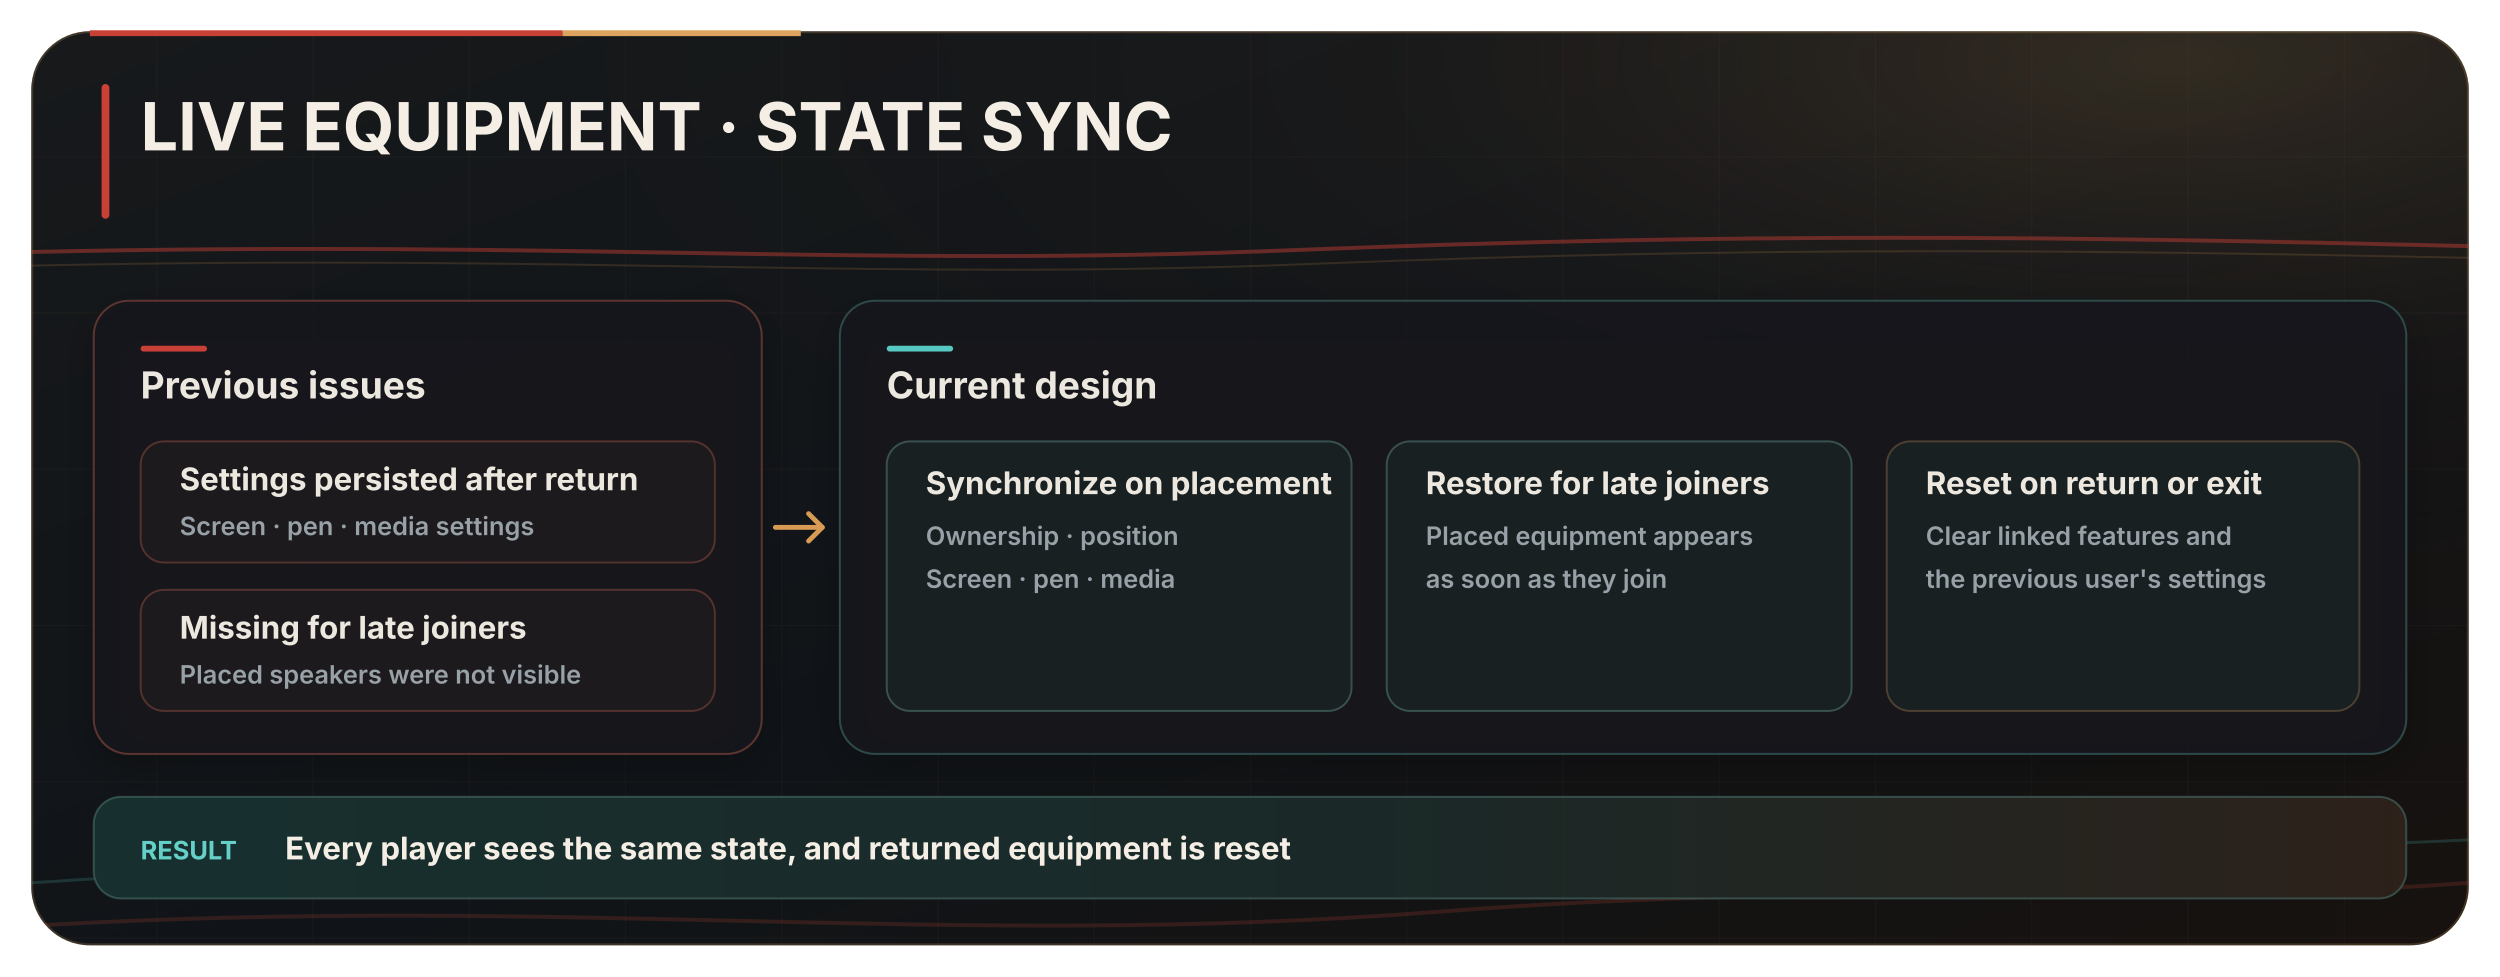
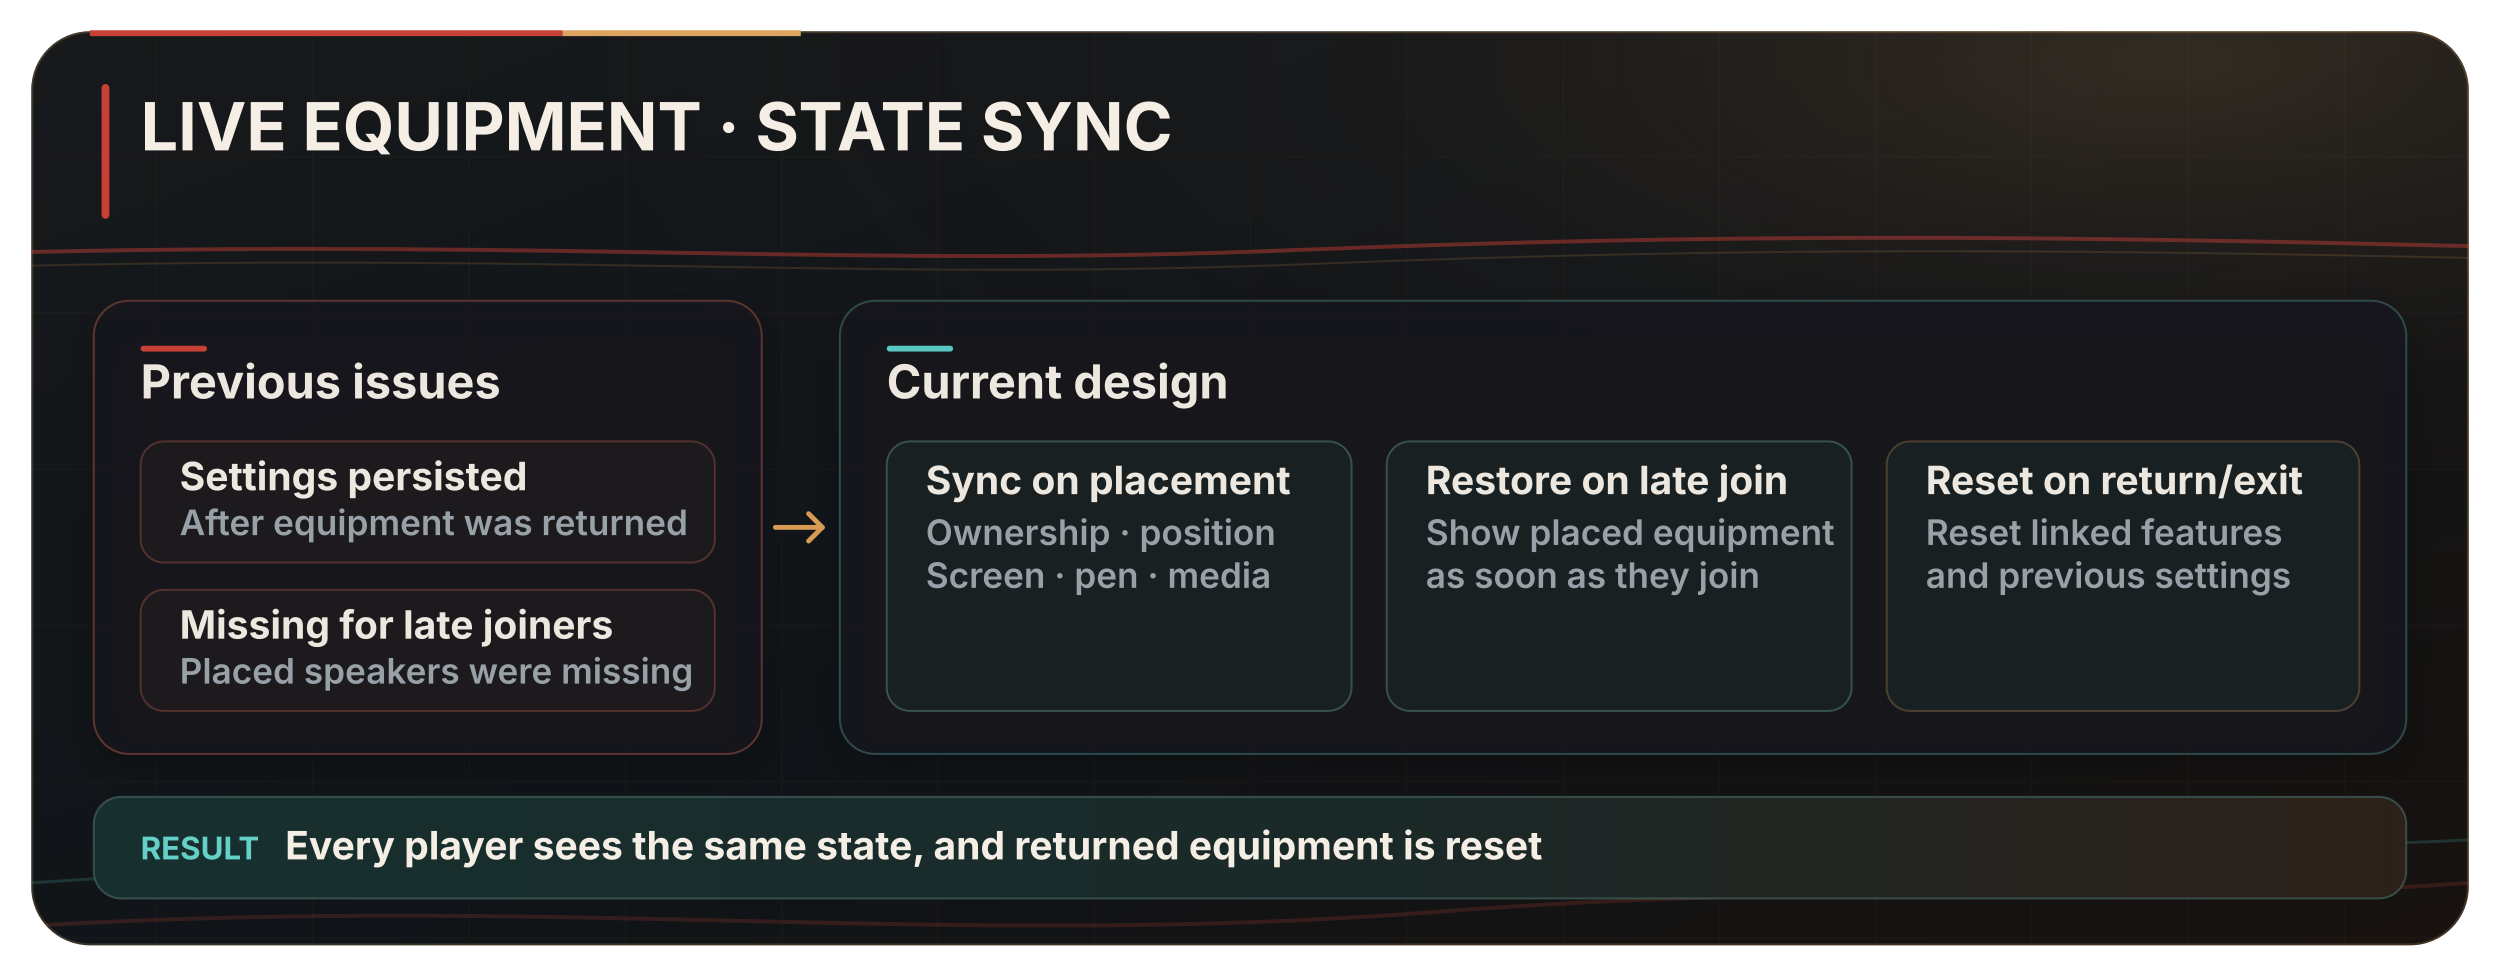
<svg xmlns="http://www.w3.org/2000/svg" width="1280" height="500" viewBox="0 0 1280 500" role="img" aria-labelledby="title desc">
  <defs>
    <linearGradient id="panelBackground" x1="0" y1="0" x2="1" y2="1">
      <stop offset="0" stop-color="#17191b" />
      <stop offset="0.55" stop-color="#101418" />
      <stop offset="1" stop-color="#17120f" />
    </linearGradient>
    <radialGradient id="stationLight" cx="88%" cy="3%" r="76%">
      <stop offset="0" stop-color="#d69a50" stop-opacity="0.17" />
      <stop offset="0.42" stop-color="#a46531" stop-opacity="0.045" />
      <stop offset="1" stop-color="#000000" stop-opacity="0" />
    </radialGradient>
    <linearGradient id="resultBar" x1="0" y1="0" x2="1" y2="0">
      <stop offset="0" stop-color="#17302f" />
      <stop offset="0.55" stop-color="#1a2928" />
      <stop offset="1" stop-color="#2d211a" />
    </linearGradient>
    <pattern id="streetGrid" width="80" height="80" patternUnits="userSpaceOnUse">
      <path d="M80 0H0V80" fill="none" stroke="#e9c08a" stroke-opacity="0.035" />
    </pattern>
    <filter id="cardShadow" x="-8%" y="-12%" width="116%" height="130%">
      <feDropShadow dx="0" dy="7" stdDeviation="10" flood-color="#000000" flood-opacity="0.24" />
    </filter>
    <clipPath id="panelClip">
      <rect x="16" y="16" width="1248" height="468" rx="30" />
    </clipPath>
    <style>
      text { font-family: Inter, "Segoe UI", sans-serif; }
      .title { fill: #f4eee5; font-size: 34px; font-weight: 750; }
-       .section { fill: #ede8df; font-size: 19px; font-weight: 700; }
-       .item-title { fill: #ede8df; font-size: 16px; font-weight: 700; }
-       .item-body { fill: #97a1a7; font-size: 13px; font-weight: 600; }
-       .result-label { fill: #64d0c8; font-size: 13px; font-weight: 750; }
-       .result-text { fill: #f4eee5; font-size: 16px; font-weight: 700; }
+       .section { fill: #ede8df; font-size: 24px; font-weight: 700; }
+       .item-title { fill: #ede8df; font-size: 20px; font-weight: 700; }
+       .item-body { fill: #97a1a7; font-size: 18px; font-weight: 600; }
+       .result-label { fill: #64d0c8; font-size: 16px; font-weight: 750; }
+       .result-text { fill: #f4eee5; font-size: 20px; font-weight: 700; }
    </style>
  </defs>
  <g clip-path="url(#panelClip)">
    <rect x="16" y="16" width="1248" height="468" rx="30" fill="url(#panelBackground)" />
    <rect x="16" y="16" width="1248" height="468" rx="30" fill="url(#stationLight)" />
    <rect x="16" y="16" width="1248" height="468" rx="30" fill="url(#streetGrid)" />
    <path d="M16 129 C290 123 445 137 664 128 C890 119 1055 121 1264 126" fill="none" stroke="#a83831" stroke-opacity="0.56" stroke-width="2" />
    <path d="M16 136 C295 130 456 144 675 135 C902 126 1068 128 1264 132" fill="none" stroke="#df9d53" stroke-opacity="0.16" />
    <path d="M16 452 C300 432 483 469 721 447 C943 427 1088 439 1264 430" fill="none" stroke="#54c9c2" stroke-opacity="0.18" stroke-width="1.5" />
    <path d="M16 474 C292 458 484 486 734 467 C951 450 1110 464 1264 452" fill="none" stroke="#b34236" stroke-opacity="0.22" stroke-width="2" />
  </g>
  <rect x="16.5" y="16.5" width="1247" height="467" rx="29.5" fill="none" stroke="#b98a55" stroke-opacity="0.26" />
  <path d="M46 17 H288" stroke="#c74137" stroke-width="3" />
  <path d="M288 17 H410" stroke="#dca45f" stroke-width="3" />
  <rect x="52" y="43" width="4" height="69" rx="2" fill="#c84036" />
  <text x="72" y="77" class="title">LIVE EQUIPMENT · STATE SYNC</text>
  <g filter="url(#cardShadow)">
    <rect x="48" y="154" width="342" height="232" rx="18" fill="#17171a" fill-opacity="0.97" stroke="#6b3c35" stroke-opacity="0.82" />
    <rect x="430" y="154" width="802" height="232" rx="18" fill="#14191d" fill-opacity="0.97" stroke="#355553" stroke-opacity="0.82" />
  </g>
  <rect x="72" y="177" width="34" height="3" rx="1.5" fill="#c84036" />
  <text x="72" y="204" class="section">Previous issues</text>
  <rect x="72" y="226" width="294" height="62" rx="12" fill="#1c1a1c" stroke="#6b3c35" stroke-opacity="0.72" />
-   <text x="92" y="251" class="item-title">Settings persisted after return</text>
-   <text x="92" y="274" class="item-body">Screen · pen · media settings</text>
+   <text x="92" y="251" class="item-title">Settings persisted</text>
+   <text x="92" y="274" class="item-body">After equipment was returned</text>
  <rect x="72" y="302" width="294" height="62" rx="12" fill="#1c1a1c" stroke="#6b3c35" stroke-opacity="0.72" />
  <text x="92" y="327" class="item-title">Missing for late joiners</text>
-   <text x="92" y="350" class="item-body">Placed speakers were not visible</text>
+   <text x="92" y="350" class="item-body">Placed speakers were missing</text>
  <path d="M397 270 H421" stroke="#d79b54" stroke-width="2.5" stroke-linecap="round" />
  <path d="M414 263 L421 270 L414 277" fill="none" stroke="#d79b54" stroke-width="2.5" stroke-linecap="round" stroke-linejoin="round" />
  <rect x="454" y="177" width="34" height="3" rx="1.5" fill="#58c9c2" />
  <text x="454" y="204" class="section">Current design</text>
  <rect x="454" y="226" width="238" height="138" rx="12" fill="#192022" stroke="#42615e" stroke-opacity="0.78" />
-   <text x="474" y="253" class="item-title">Synchronize on placement</text>
+   <text x="474" y="253" class="item-title">Sync on placement</text>
  <text x="474" y="279" class="item-body">Ownership · position</text>
  <text x="474" y="301" class="item-body">Screen · pen · media</text>
  <rect x="710" y="226" width="238" height="138" rx="12" fill="#192022" stroke="#42615e" stroke-opacity="0.78" />
-   <text x="730" y="253" class="item-title">Restore for late joiners</text>
-   <text x="730" y="279" class="item-body">Placed equipment appears</text>
+   <text x="730" y="253" class="item-title">Restore on late join</text>
+   <text x="730" y="279" class="item-body">Show placed equipment</text>
  <text x="730" y="301" class="item-body">as soon as they join</text>
  <rect x="966" y="226" width="242" height="138" rx="12" fill="#192022" stroke="#5b4b38" stroke-opacity="0.78" />
-   <text x="986" y="253" class="item-title">Reset on return or exit</text>
-   <text x="986" y="279" class="item-body">Clear linked features and</text>
-   <text x="986" y="301" class="item-body">the previous user's settings</text>
+   <text x="986" y="253" class="item-title">Reset on return/exit</text>
+   <text x="986" y="279" class="item-body">Reset linked features</text>
+   <text x="986" y="301" class="item-body">and previous settings</text>
  <rect x="48" y="408" width="1184" height="52" rx="14" fill="url(#resultBar)" stroke="#42615e" stroke-opacity="0.72" />
  <text x="72" y="440" class="result-label">RESULT</text>
  <text x="146" y="440" class="result-text">Every player sees the same state, and returned equipment is reset</text>
</svg>
